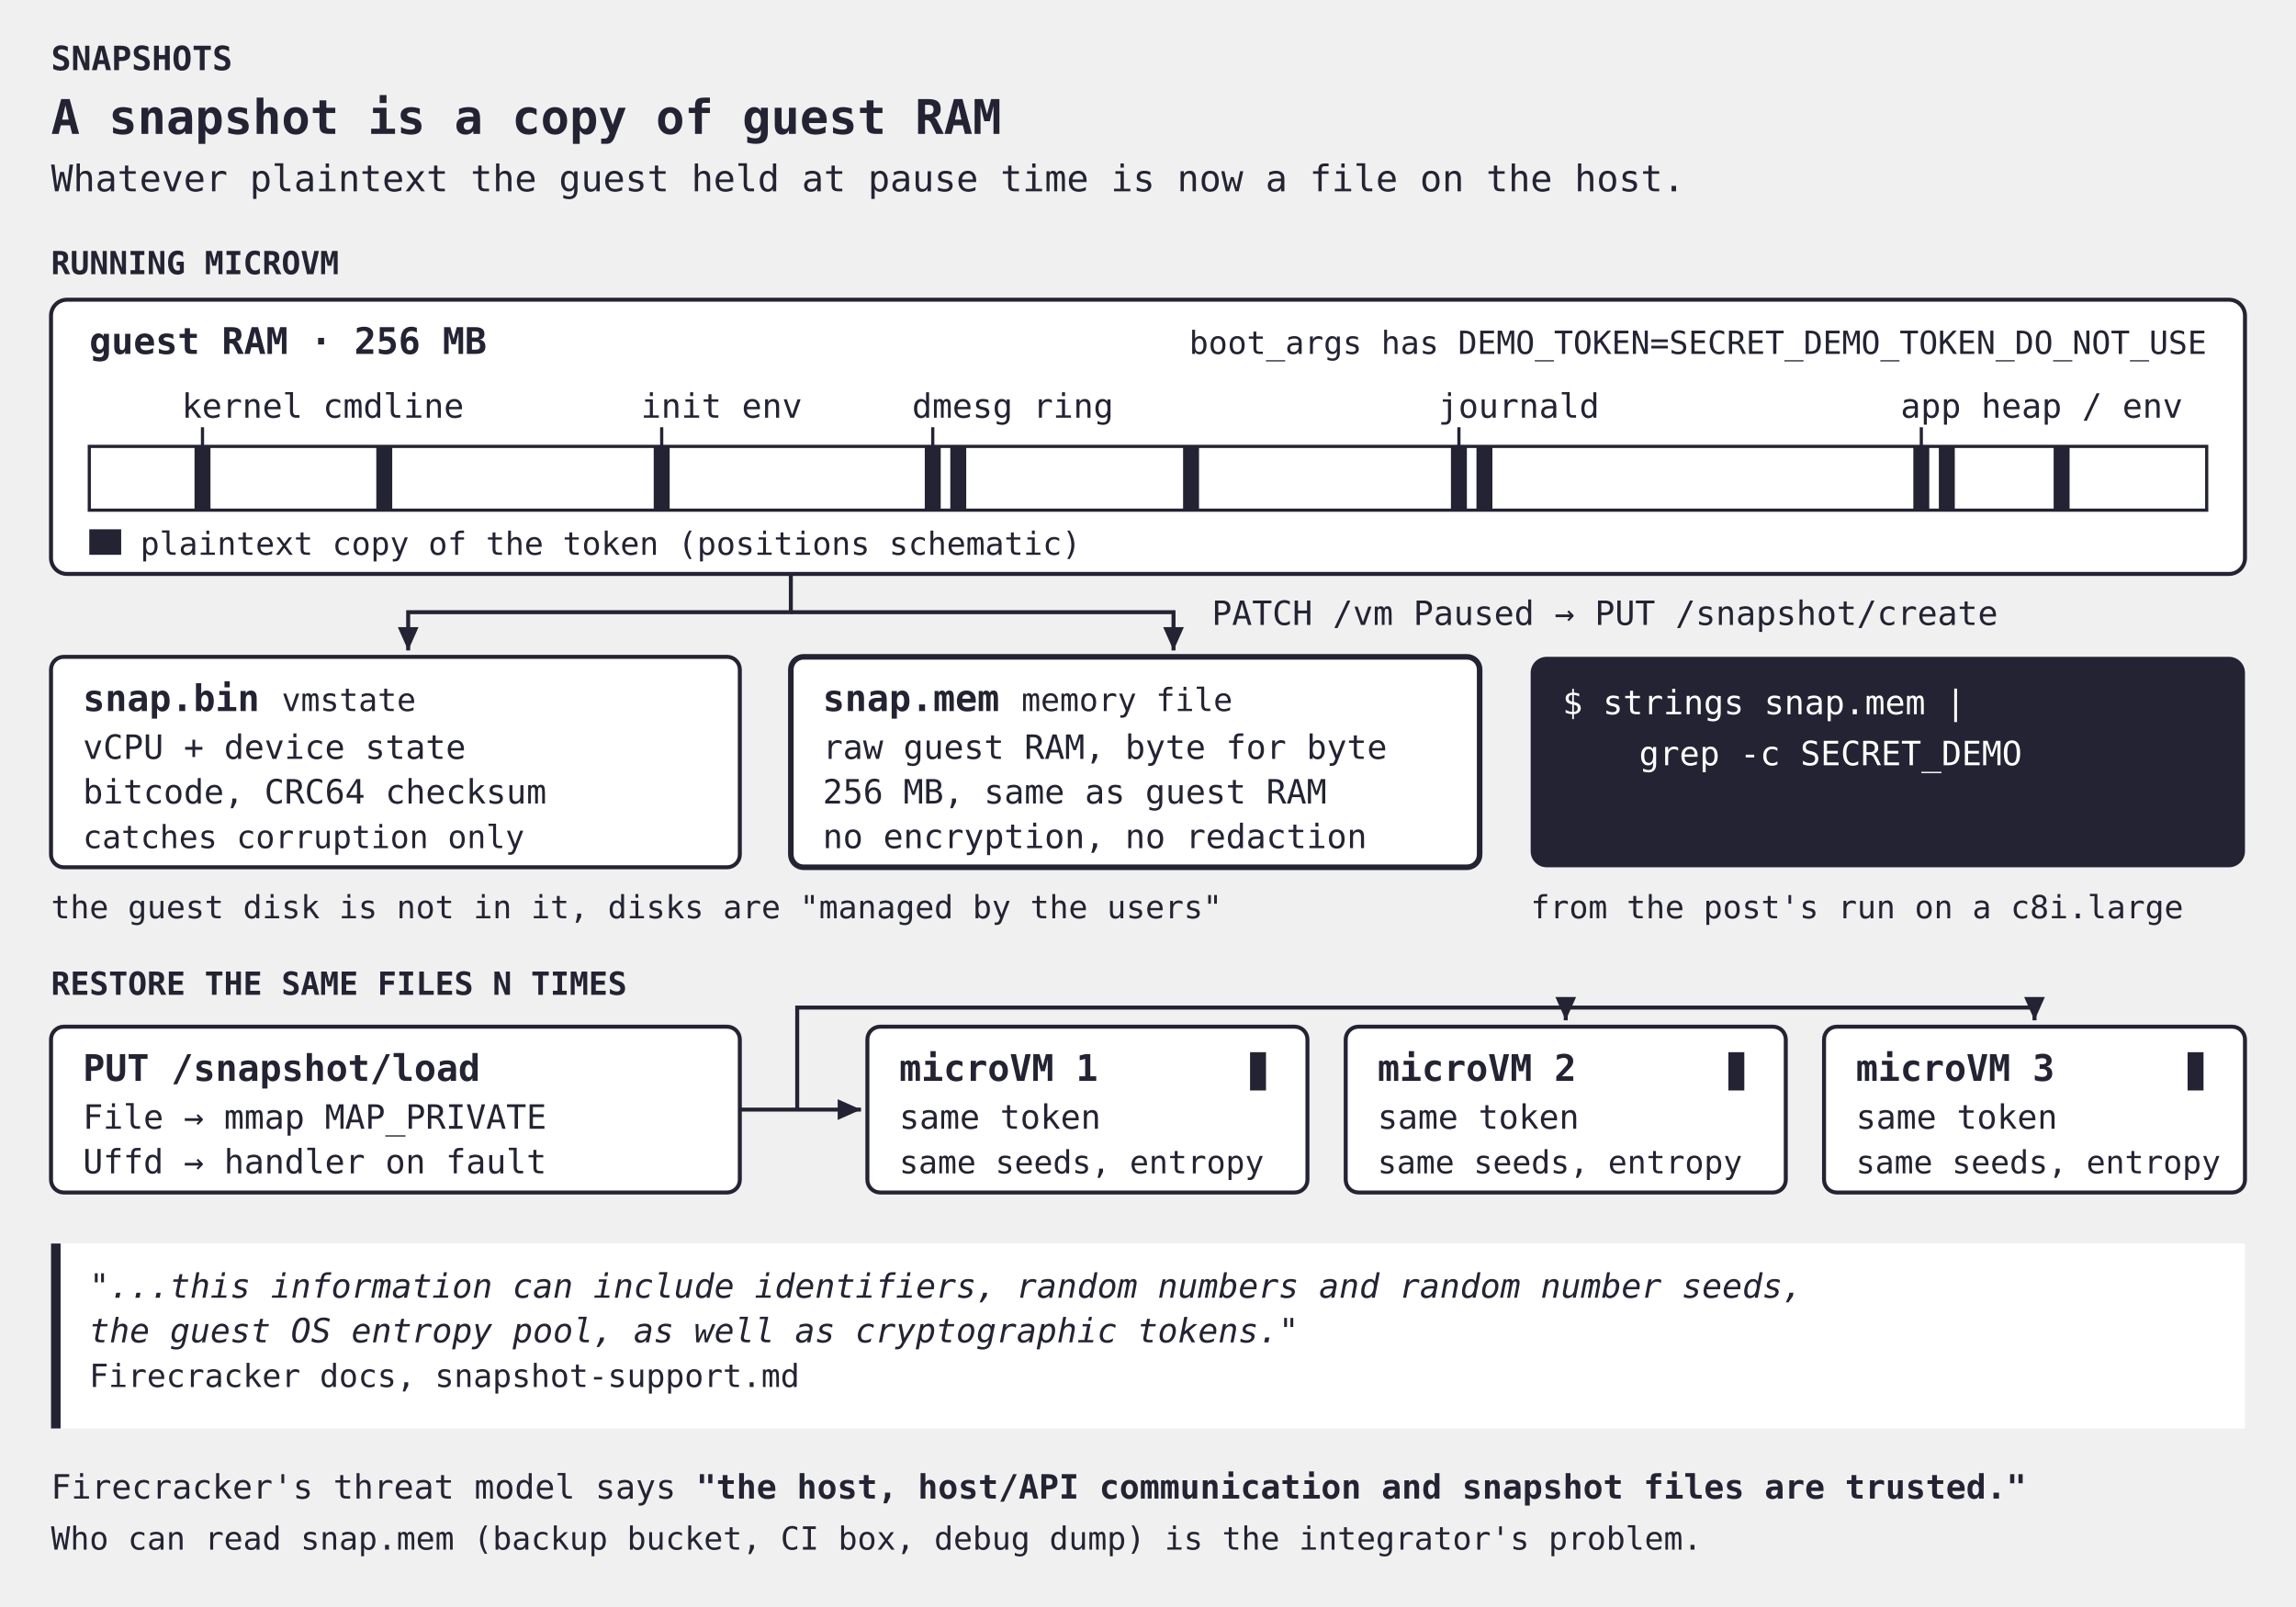
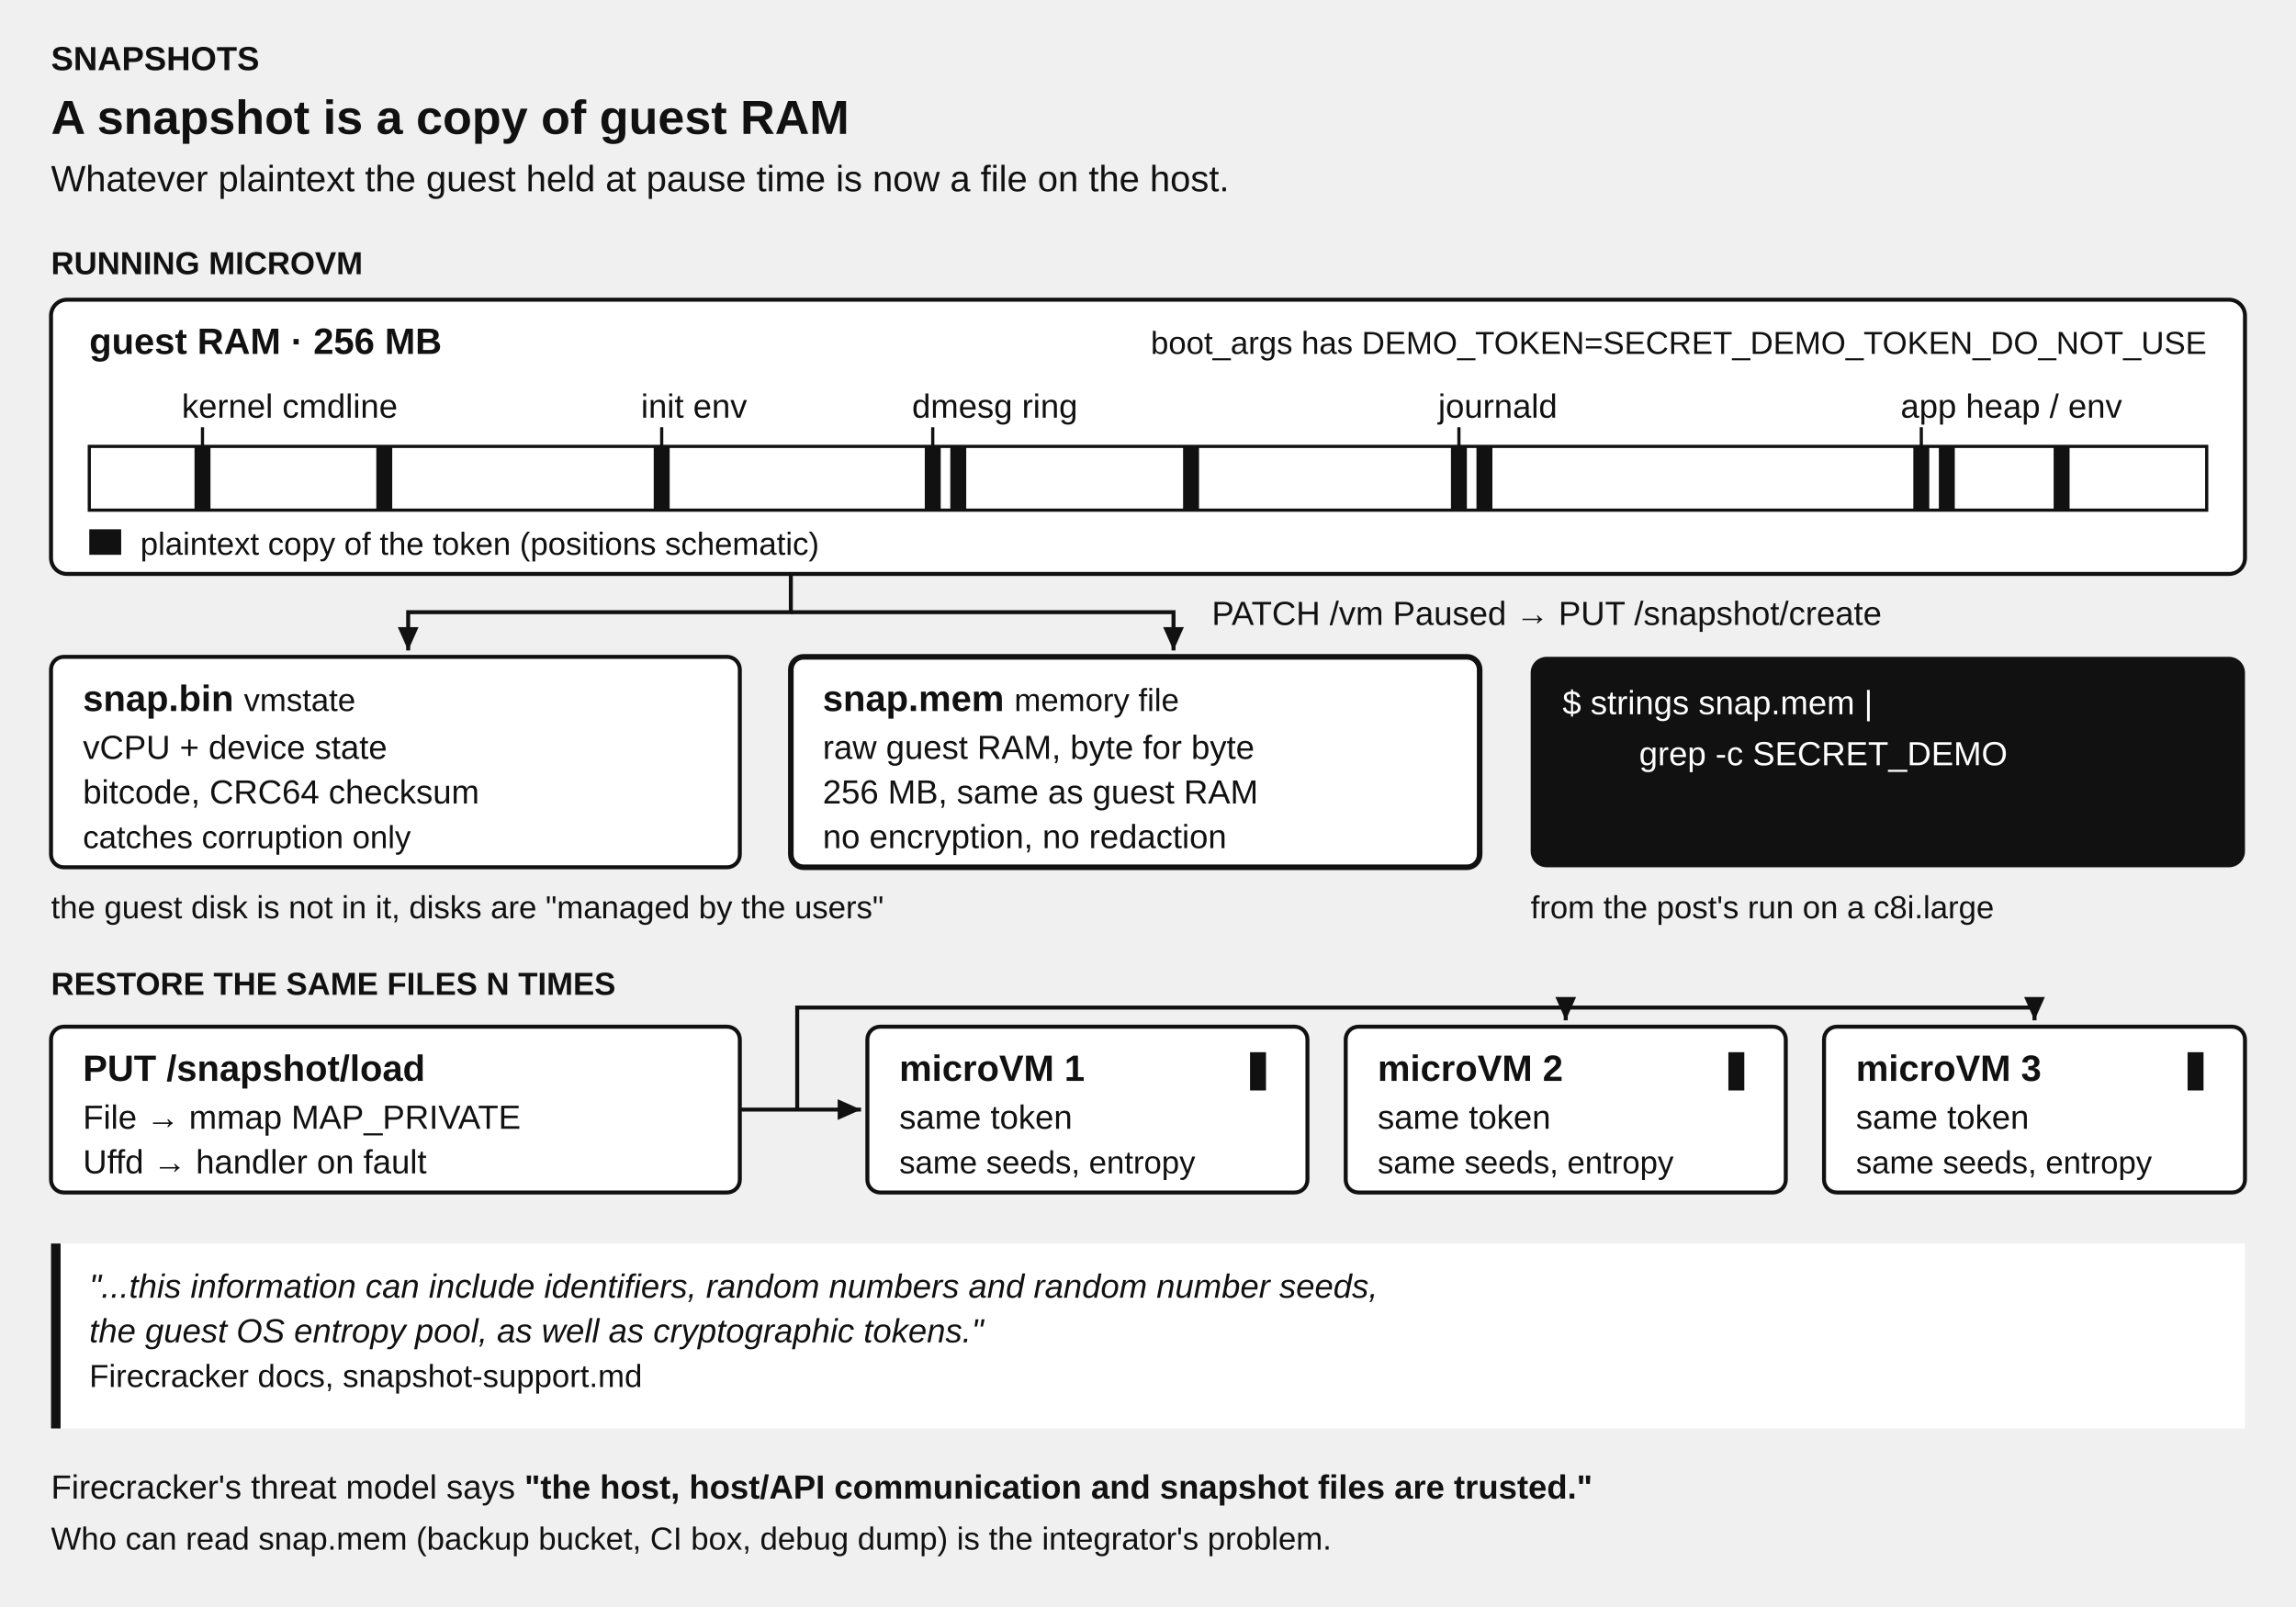
- <svg xmlns="http://www.w3.org/2000/svg" viewBox="0 0 720 504" role="img" aria-labelledby="title desc" font-family="'Roboto Mono', ui-monospace, SFMono-Regular, Menlo, Consolas, 'DejaVu Sans Mono', monospace">
+ <svg xmlns="http://www.w3.org/2000/svg" viewBox="0 0 720 504" role="img" aria-labelledby="title desc" font-family="'Public Sans', 'Helvetica Neue', Arial, sans-serif">
  <defs>
    <marker id="a" viewBox="0 0 10 10" refX="9" refY="5" markerWidth="6.5" markerHeight="6.5" orient="auto-start-reverse">
-       <path d="M0,1 L9,5 L0,9 z" fill="#232333" />
+       <path d="M0,1 L9,5 L0,9 z" fill="#111111" />
    </marker>
  </defs>
  <style>
-     text { fill: #232333; font-size: 10.5px; }
-     .k { font-size: 10.5px; font-weight: 600; fill: #232333; }
+     text { fill: #111111; font-size: 10.5px; }
+     .k { font-size: 10.5px; font-weight: 600; fill: #111111; }
    .t { font-size: 15px; font-weight: 700; }
-     .c { font-size: 11.5px; fill: #232333; }
-     .lane { font-size: 10px; font-weight: 600; fill: #232333; }
-     .m { fill: #232333; font-size: 10px; }
+     .c { font-size: 11.5px; fill: #111111; }
+     .lane { font-size: 10px; font-weight: 600; fill: #111111; }
+     .m { fill: #111111; font-size: 10px; }
    .h { font-size: 11.5px; font-weight: 700; }
    .b { font-weight: 700; }
-     .red { fill: #232333; }
+     .red { fill: #111111; }
    .q { font-style: italic; }
-     .box { fill: #ffffff; stroke: #232333; stroke-width: 1.25; }
-     .guest { fill: #ffffff; stroke: #232333; stroke-width: 1.25; }
-     .msg { stroke: #232333; stroke-width: 1.25; fill: none; }
-     .tok { fill: #232333; }
+     .box { fill: #ffffff; stroke: #111111; stroke-width: 1.25; }
+     .guest { fill: #ffffff; stroke: #111111; stroke-width: 1.25; }
+     .msg { stroke: #111111; stroke-width: 1.25; fill: none; }
+     .tok { fill: #111111; }
    .term { fill: #ffffff; font-size: 10.5px; }
  </style>
  <text class="k" x="16" y="22">SNAPSHOTS</text>
  <text class="t" x="16" y="42">A snapshot is a copy of guest RAM</text>
  <text class="c" x="16" y="60">Whatever plaintext the guest held at pause time is now a file on the host.</text>
  <text class="lane" x="16" y="86">RUNNING MICROVM</text>
  <rect class="guest" x="16" y="94" width="688" height="86" rx="5" />
  <text class="h" x="28" y="111">guest RAM · 256 MB</text>
  <text class="m" x="692" y="111" text-anchor="end">boot_args has DEMO_TOKEN=SECRET_DEMO_TOKEN_DO_NOT_USE</text>
  <g class="m">
    <text x="57" y="131">kernel cmdline</text>
    <text x="201" y="131">init env</text>
    <text x="286" y="131">dmesg ring</text>
    <text x="451" y="131">journald</text>
    <text x="596" y="131">app heap / env</text>
  </g>
-   <g stroke="#232333" stroke-width="1">
+   <g stroke="#111111" stroke-width="1">
    <line x1="63.5" y1="134" x2="63.5" y2="140" />
    <line x1="207.5" y1="134" x2="207.5" y2="140" />
    <line x1="292.5" y1="134" x2="292.5" y2="140" />
    <line x1="457.5" y1="134" x2="457.5" y2="140" />
    <line x1="602.5" y1="134" x2="602.5" y2="140" />
  </g>
-   <rect x="28" y="140" width="664" height="20" fill="#ffffff" stroke="#232333" stroke-width="1" />
+   <rect x="28" y="140" width="664" height="20" fill="#ffffff" stroke="#111111" stroke-width="1" />
  <g class="tok">
    <rect x="61" y="140" width="5" height="20" />
    <rect x="118" y="140" width="5" height="20" />
    <rect x="205" y="140" width="5" height="20" />
    <rect x="290" y="140" width="5" height="20" />
    <rect x="298" y="140" width="5" height="20" />
    <rect x="371" y="140" width="5" height="20" />
    <rect x="455" y="140" width="5" height="20" />
    <rect x="463" y="140" width="5" height="20" />
    <rect x="600" y="140" width="5" height="20" />
    <rect x="608" y="140" width="5" height="20" />
    <rect x="644" y="140" width="5" height="20" />
  </g>
  <rect x="28" y="166" width="10" height="8" class="tok" />
  <text class="m" x="44" y="174">plaintext copy of the token (positions schematic)</text>
  <polyline class="msg" points="248,180 248,192 128,192 128,204" marker-end="url(#a)" />
  <polyline class="msg" points="248,192 368,192 368,204" marker-end="url(#a)" />
  <text x="380" y="196">PATCH /vm Paused → PUT /snapshot/create</text>
  <rect class="box" x="16" y="206" width="216" height="66" rx="4" />
  <text class="h" x="26" y="223">snap.bin <tspan class="m" font-weight="400">vmstate</tspan>
  </text>
  <text x="26" y="238">vCPU + device state</text>
  <text x="26" y="252">bitcode, CRC64 checksum</text>
  <text class="m" x="26" y="266">catches corruption only</text>
-   <rect class="box" x="248" y="206" width="216" height="66" rx="4" style="stroke: #232333;stroke-width:1.75" />
+   <rect class="box" x="248" y="206" width="216" height="66" rx="4" style="stroke: #111111;stroke-width:1.75" />
  <text class="h" x="258" y="223">snap.mem <tspan class="m" font-weight="400">memory file</tspan>
  </text>
  <text x="258" y="238">raw guest RAM, byte for byte</text>
  <text x="258" y="252">256 MB, same as guest RAM</text>
  <text class="red" x="258" y="266" font-size="10">no encryption, no redaction</text>
-   <rect x="480" y="206" width="224" height="66" rx="5" fill="#232333" />
+   <rect x="480" y="206" width="224" height="66" rx="5" fill="#111111" />
  <text class="term" x="490" y="224">$ strings snap.mem |</text>
  <text class="term" x="514" y="240">grep -c SECRET_DEMO</text>
-   <text class="term" x="490" y="261" font-weight="700" style="fill: #232333">65</text>
+   <text class="term" x="490" y="261" font-weight="700" style="fill: #111111">65</text>
  <text class="m" x="480" y="288">from the post's run on a c8i.large</text>
  <text class="m" x="16" y="288">the guest disk is not in it, disks are "managed by the users"</text>
  <text class="lane" x="16" y="312">RESTORE THE SAME FILES N TIMES</text>
  <rect class="box" x="16" y="322" width="216" height="52" rx="4" />
  <text class="h" x="26" y="339">PUT /snapshot/load</text>
  <text x="26" y="354">File → mmap MAP_PRIVATE</text>
  <text x="26" y="368">Uffd → handler on fault</text>
  <line class="msg" x1="232" y1="348" x2="270" y2="348" marker-end="url(#a)" />
  <polyline class="msg" points="250,348 250,316 491,316 491,320" marker-end="url(#a)" />
  <polyline class="msg" points="491,316 638,316 638,320" marker-end="url(#a)" />
  <rect class="guest" x="272" y="322" width="138" height="52" rx="4" />
  <rect class="tok" x="392" y="330" width="5" height="12" />
  <text class="h" x="282" y="339">microVM 1</text>
  <text x="282" y="354">same token</text>
  <text class="m" x="282" y="368">same seeds, entropy</text>
  <rect class="guest" x="422" y="322" width="138" height="52" rx="4" />
  <rect class="tok" x="542" y="330" width="5" height="12" />
  <text class="h" x="432" y="339">microVM 2</text>
  <text x="432" y="354">same token</text>
  <text class="m" x="432" y="368">same seeds, entropy</text>
  <rect class="guest" x="572" y="322" width="132" height="52" rx="4" />
  <rect class="tok" x="686" y="330" width="5" height="12" />
  <text class="h" x="582" y="339">microVM 3</text>
  <text x="582" y="354">same token</text>
  <text class="m" x="582" y="368">same seeds, entropy</text>
  <rect x="16" y="390" width="688" height="58" fill="#ffffff" />
-   <rect x="16" y="390" width="3" height="58" fill="#232333" />
+   <rect x="16" y="390" width="3" height="58" fill="#111111" />
  <text class="q" x="28" y="407">"...this information can include identifiers, random numbers and random number seeds,</text>
  <text class="q" x="28" y="421">the guest OS entropy pool, as well as cryptographic tokens."</text>
  <text class="q" x="28" y="435">
    <tspan class="m" font-style="normal">Firecracker docs, snapshot-support.md</tspan>
  </text>
  <text x="16" y="470">Firecracker's threat model says <tspan class="b">"the host, host/API communication and snapshot files are trusted."</tspan>
  </text>
  <text class="m" x="16" y="486">Who can read snap.mem (backup bucket, CI box, debug dump) is the integrator's problem.</text>
</svg>
